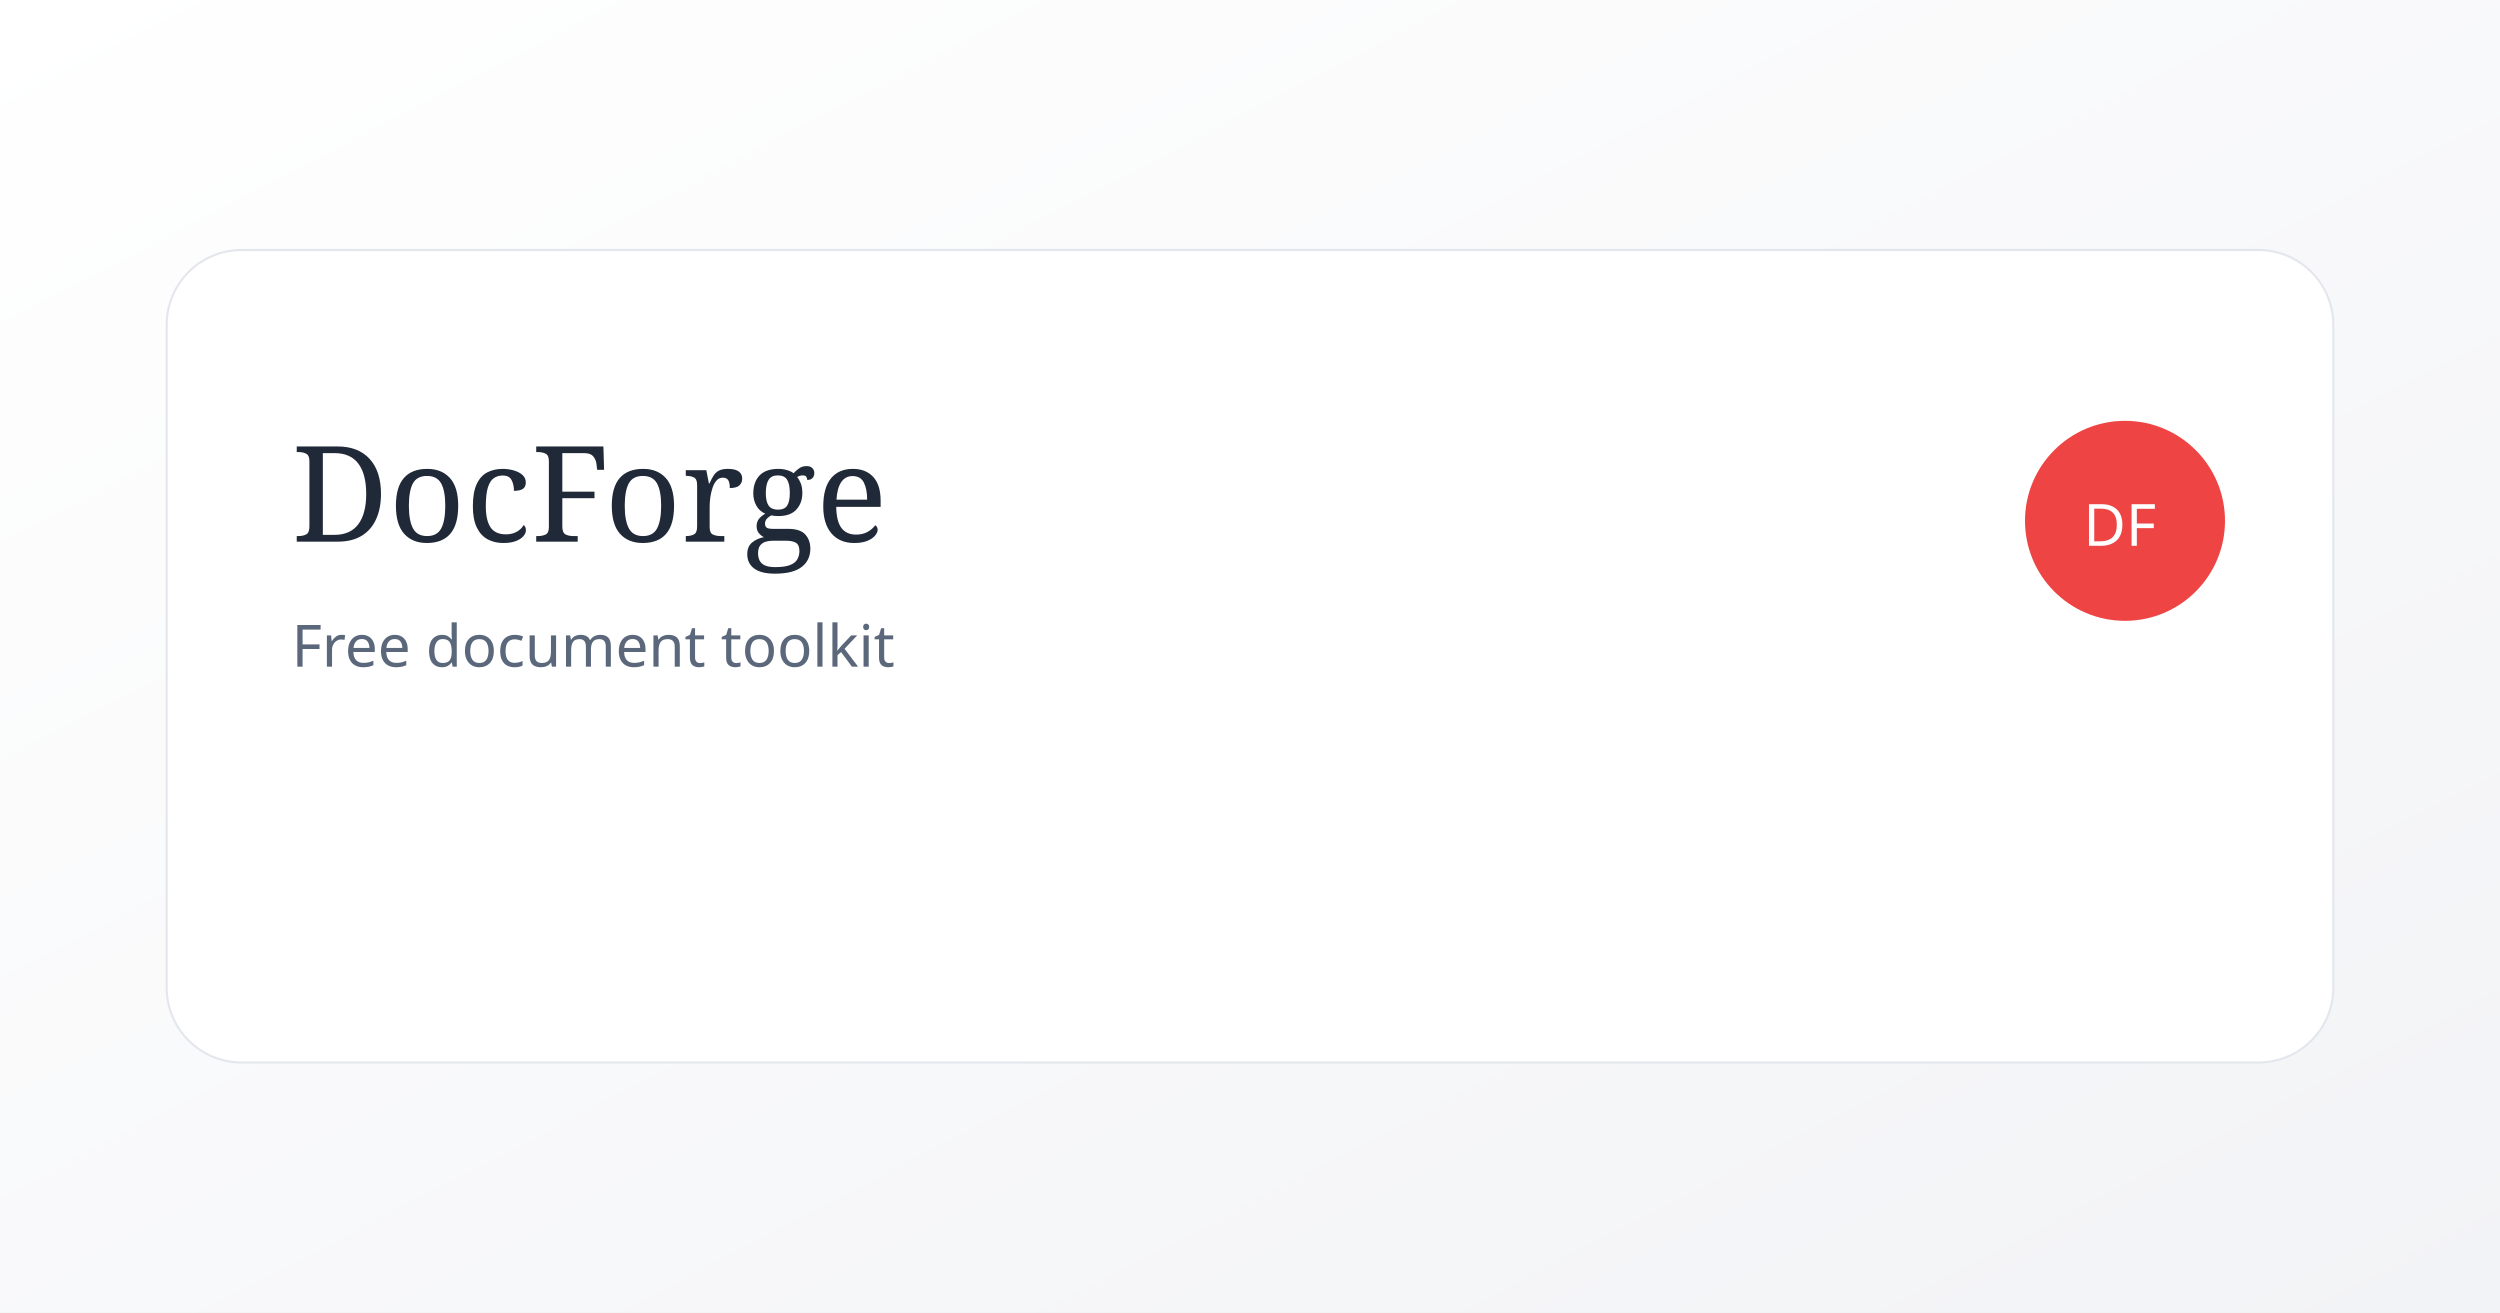
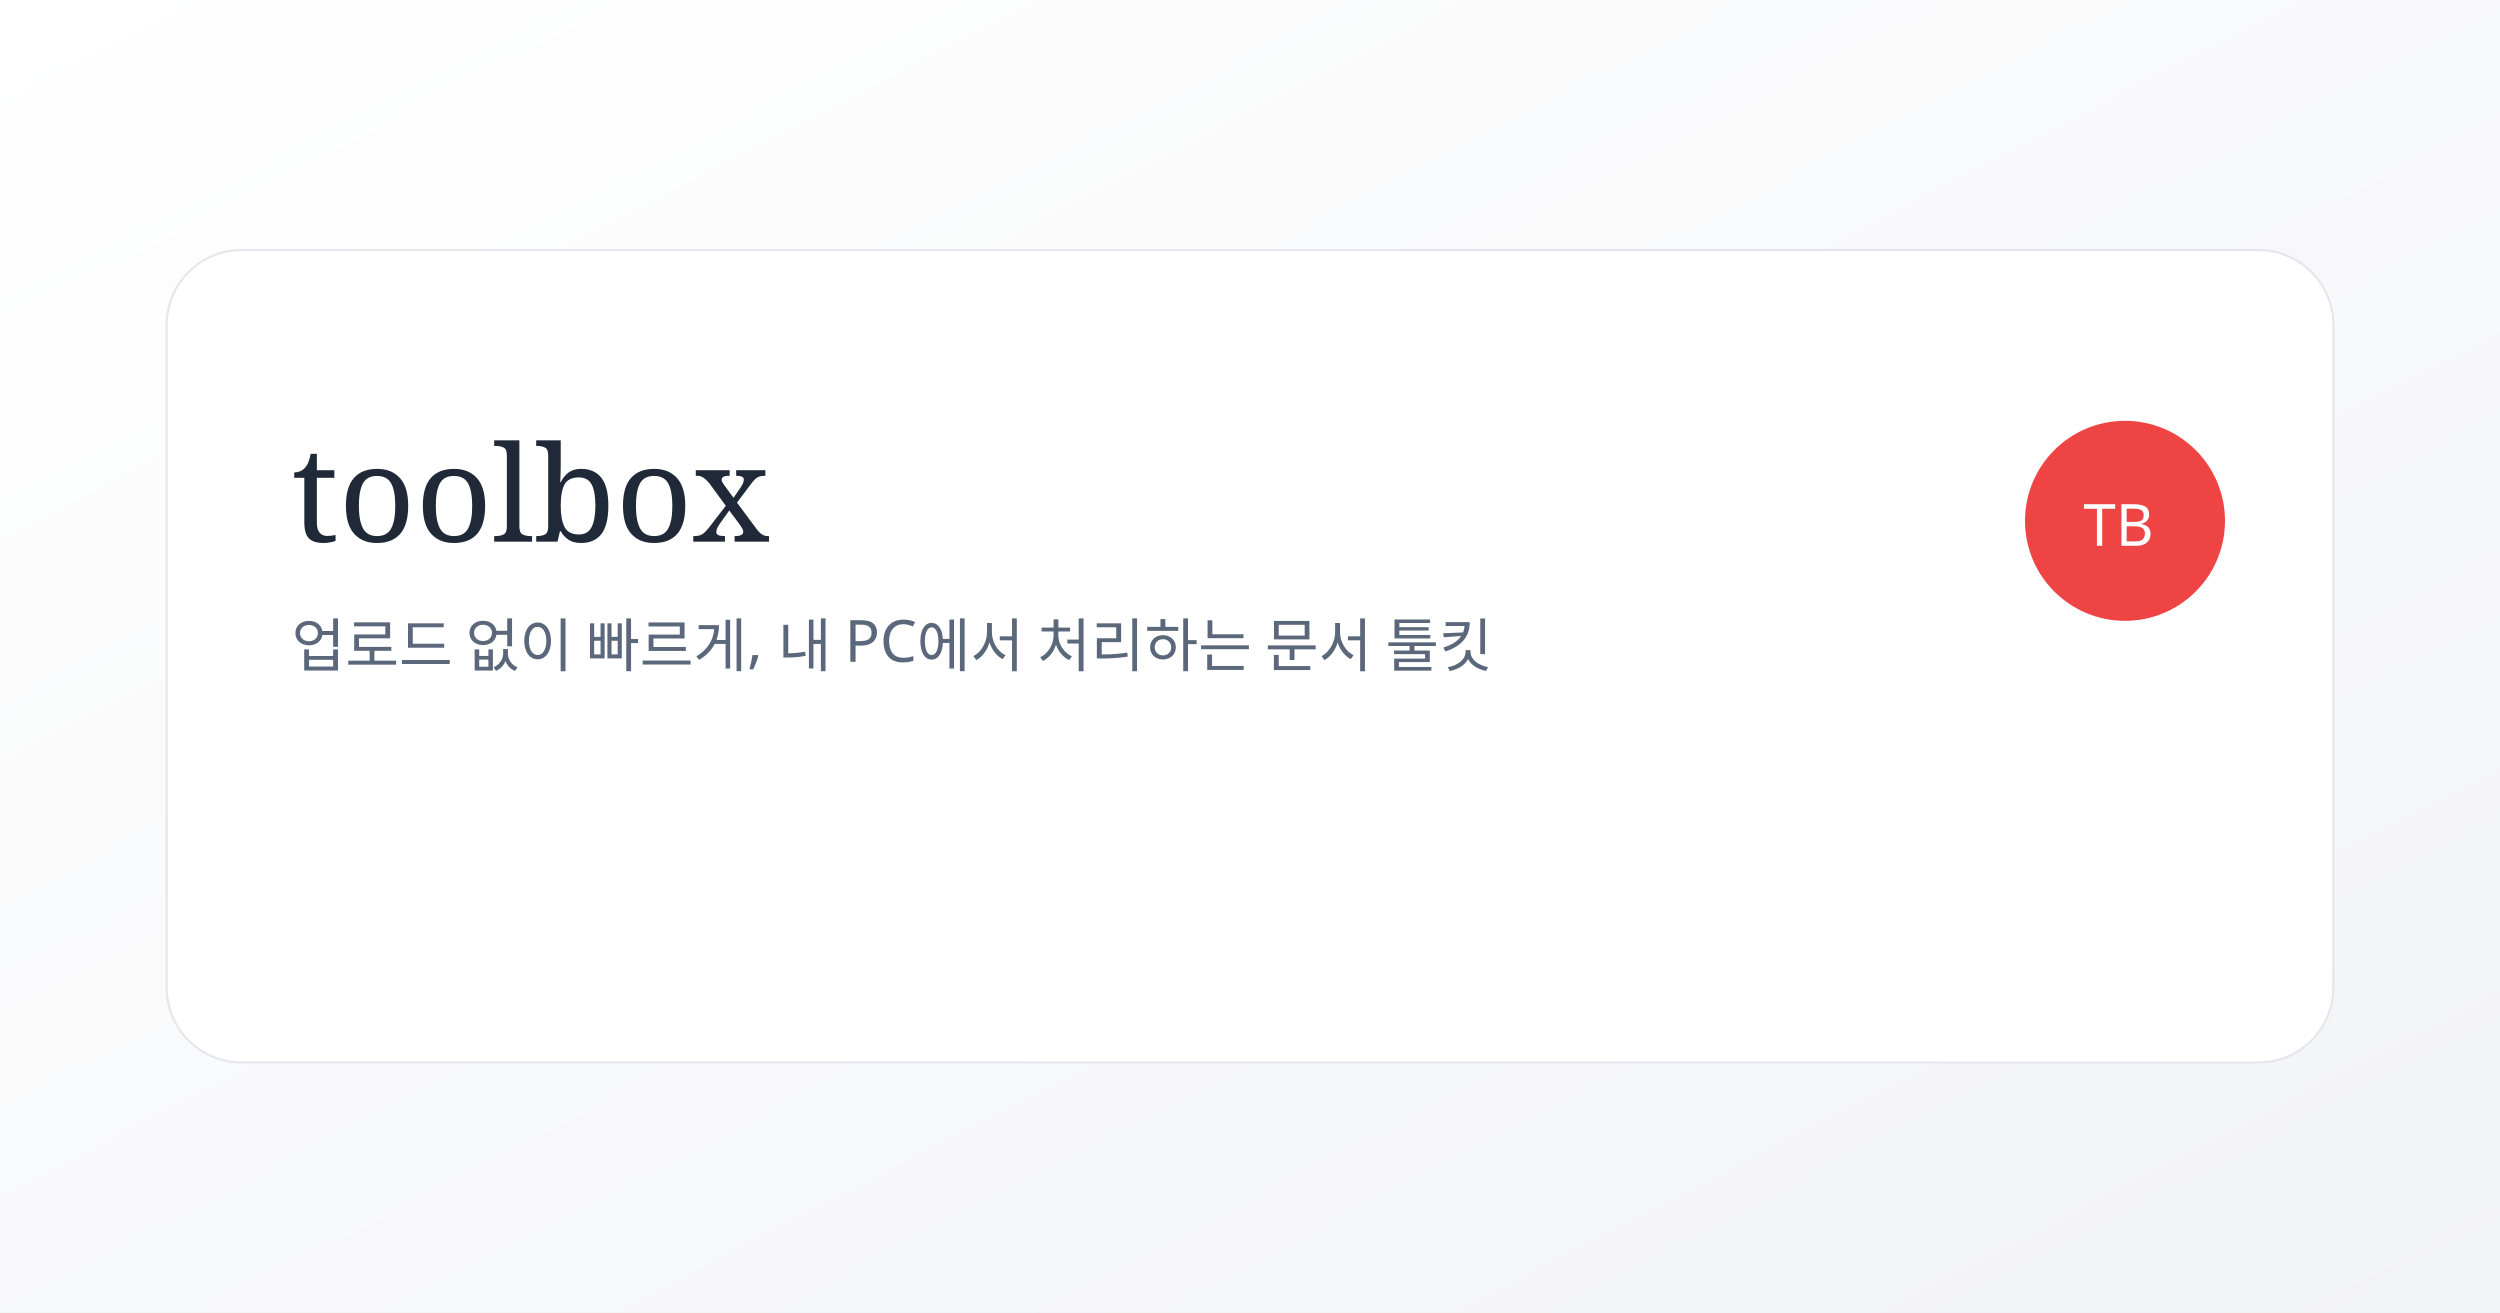
<svg xmlns="http://www.w3.org/2000/svg" width="1200" height="630" viewBox="0 0 1200 630">
  <defs>
    <linearGradient id="bg" x1="0" x2="1" y1="0" y2="1">
      <stop offset="0%" stop-color="#ffffff" />
      <stop offset="100%" stop-color="#f2f3f6" />
    </linearGradient>
  </defs>
  <rect width="1200" height="630" fill="url(#bg)" />
  <rect x="80" y="120" width="1040" height="390" rx="36" fill="#ffffff" stroke="#e3e6ec" />
-   <text x="140" y="260" font-family="Fraunces, serif" font-size="64" fill="#1f2937">DocForge</text>
-   <text x="140" y="320" font-family="Sora, sans-serif" font-size="28" fill="#5b677a">Free document toolkit</text>
+   <text x="140" y="260" font-family="Fraunces, serif" font-size="64" fill="#1f2937">toolbox</text>
+   <text x="140" y="320" font-family="Sora, sans-serif" font-size="28" fill="#5b677a">업로드 없이 빠르게, 내 PC에서 처리하는 문서 툴킷</text>
  <circle cx="1020" cy="250" r="48" fill="#ef4444" />
-   <text x="1000" y="262" font-family="Sora, sans-serif" font-size="28" fill="#ffffff">DF</text>
+   <text x="1000" y="262" font-family="Sora, sans-serif" font-size="28" fill="#ffffff">TB</text>
</svg>
